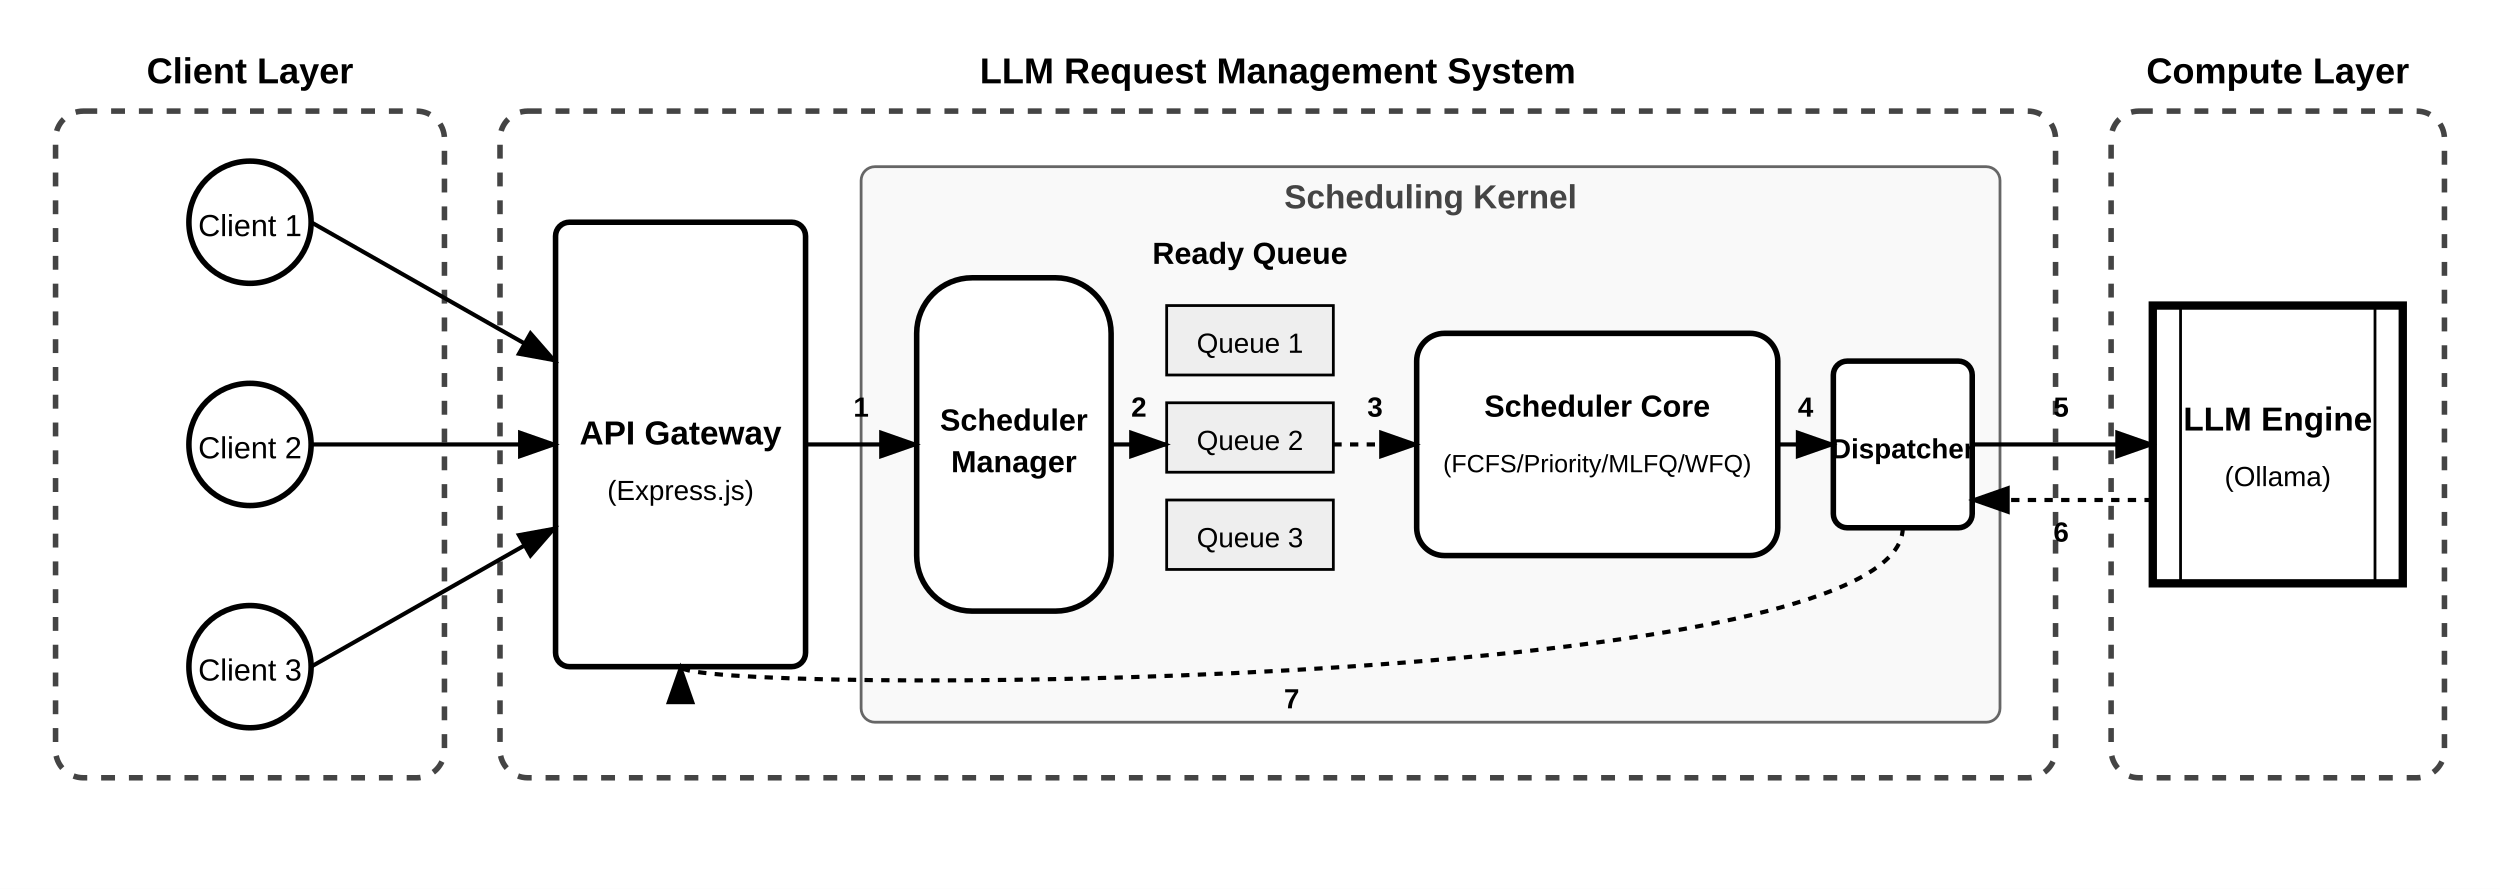
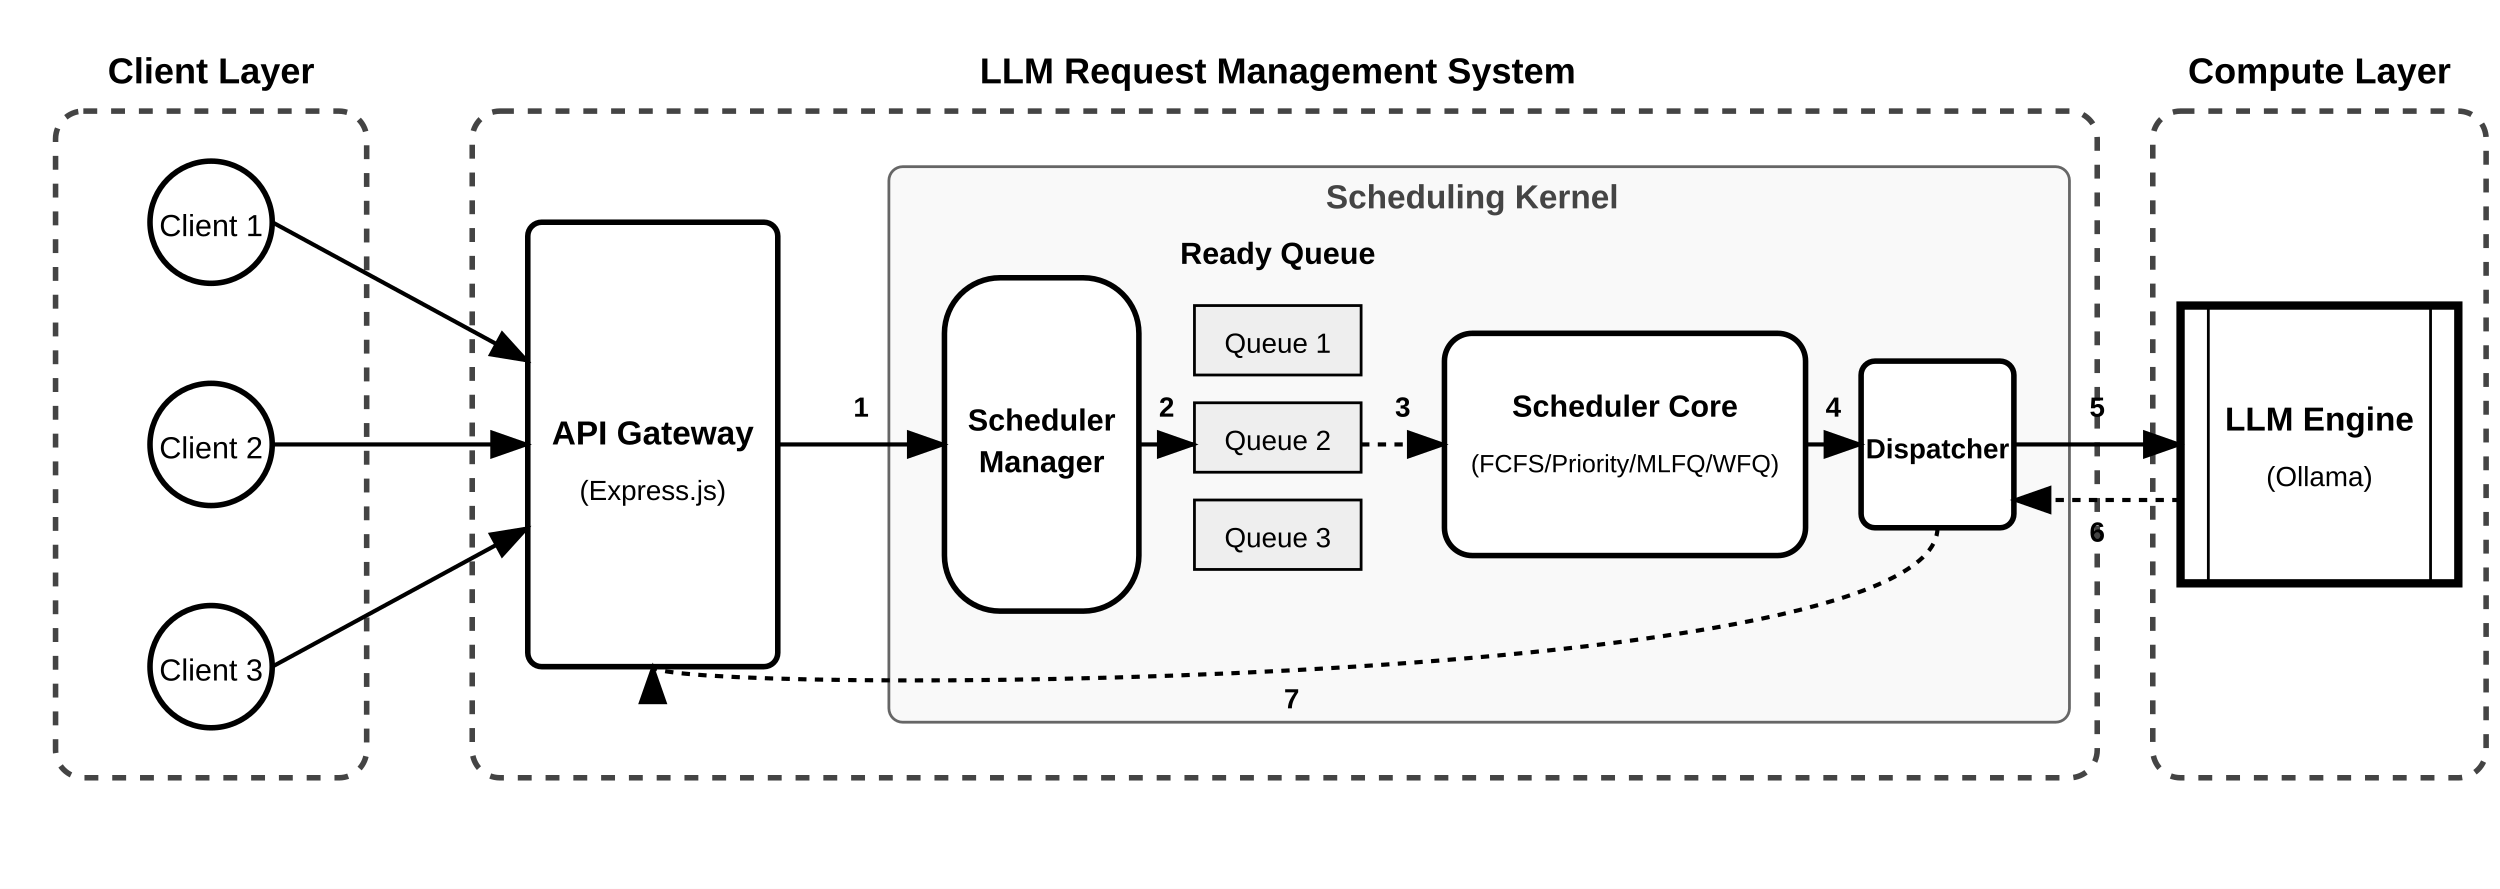
<svg xmlns="http://www.w3.org/2000/svg" width="900" height="320" font-family="Arial, Helvetica, sans-serif" font-size="12">
  <defs>
    <marker id="arrowhead" markerWidth="10" markerHeight="7" refX="9" refY="3.5" orient="auto">
      <polygon points="0 0, 10 3.5, 0 7" fill="#000" />
    </marker>
  </defs>
  <rect x="0" y="0" width="900" height="320" fill="#ffffff" />
-   <rect x="20" y="40" width="140" height="240" fill="none" stroke="#444" stroke-dasharray="5,5" stroke-width="2" rx="10" />
-   <text x="90" y="30" text-anchor="middle" font-weight="bold" font-size="13">Client Layer</text>
-   <g transform="translate(90, 80)">
+   <rect x="20" y="40" width="112" height="240" fill="none" stroke="#444" stroke-dasharray="5,5" stroke-width="2" rx="10" />
+   <text x="76" y="30" text-anchor="middle" font-weight="bold" font-size="13">Client Layer</text>
+   <g transform="translate(76, 80)">
    <circle cx="0" cy="0" r="22" fill="#fff" stroke="#000" stroke-width="2" />
    <text x="0" y="5" text-anchor="middle" font-size="11">Client 1</text>
  </g>
-   <g transform="translate(90, 160)">
+   <g transform="translate(76, 160)">
    <circle cx="0" cy="0" r="22" fill="#fff" stroke="#000" stroke-width="2" />
    <text x="0" y="5" text-anchor="middle" font-size="11">Client 2</text>
  </g>
-   <g transform="translate(90, 240)">
+   <g transform="translate(76, 240)">
    <circle cx="0" cy="0" r="22" fill="#fff" stroke="#000" stroke-width="2" />
    <text x="0" y="5" text-anchor="middle" font-size="11">Client 3</text>
  </g>
-   <rect x="180" y="40" width="560" height="240" fill="none" stroke="#444" stroke-dasharray="5,5" stroke-width="2" rx="10" />
+   <rect x="170" y="40" width="585" height="240" fill="none" stroke="#444" stroke-dasharray="5,5" stroke-width="2" rx="10" />
  <text x="460" y="30" text-anchor="middle" font-weight="bold" font-size="13">LLM Request Management System</text>
-   <rect x="200" y="80" width="90" height="160" fill="#fff" stroke="#000" stroke-width="2" rx="5" />
-   <text x="245" y="160" text-anchor="middle" font-weight="bold">API Gateway</text>
-   <text x="245" y="180" text-anchor="middle" font-size="10">(Express.js)</text>
-   <rect x="310" y="60" width="410" height="200" fill="#f9f9f9" stroke="#666" stroke-width="1" rx="5" />
-   <text x="515" y="75" text-anchor="middle" font-weight="bold" font-size="12" fill="#444">Scheduling Kernel</text>
-   <rect x="330" y="100" width="70" height="120" rx="20" ry="20" fill="#fff" stroke="#000" stroke-width="2" />
-   <text x="365" y="155" text-anchor="middle" font-size="11" font-weight="bold">Scheduler</text>
-   <text x="365" y="170" text-anchor="middle" font-size="11" font-weight="bold">Manager</text>
-   <text x="450" y="95" text-anchor="middle" font-size="11" font-weight="bold">Ready Queue</text>
-   <rect x="420" y="110" width="60" height="25" fill="#eee" stroke="#000" stroke-width="1" />
-   <text x="450" y="127" text-anchor="middle" font-size="10">Queue 1</text>
-   <rect x="420" y="145" width="60" height="25" fill="#eee" stroke="#000" stroke-width="1" />
-   <text x="450" y="162" text-anchor="middle" font-size="10">Queue 2</text>
-   <rect x="420" y="180" width="60" height="25" fill="#eee" stroke="#000" stroke-width="1" />
-   <text x="450" y="197" text-anchor="middle" font-size="10">Queue 3</text>
-   <rect x="510" y="120" width="130" height="80" rx="10" fill="#fff" stroke="#000" stroke-width="2" />
-   <text x="575" y="150" text-anchor="middle" font-weight="bold" font-size="11">Scheduler Core</text>
-   <text x="575" y="170" text-anchor="middle" font-size="9">(FCFS/Priority/MLFQ/WFQ)</text>
-   <rect x="660" y="130" width="50" height="60" fill="#fff" stroke="#000" stroke-width="2" rx="5" />
-   <text x="685" y="165" text-anchor="middle" font-weight="bold" font-size="10">Dispatcher</text>
-   <rect x="760" y="40" width="120" height="240" fill="none" stroke="#444" stroke-dasharray="5,5" stroke-width="2" rx="10" />
-   <text x="820" y="30" text-anchor="middle" font-weight="bold" font-size="13">Compute Layer</text>
-   <rect x="775" y="110" width="90" height="100" fill="#fff" stroke="#000" stroke-width="3" rx="0" />
-   <line x1="785" y1="110" x2="785" y2="210" stroke="#000" stroke-width="1" />
-   <line x1="855" y1="110" x2="855" y2="210" stroke="#000" stroke-width="1" />
-   <text x="820" y="155" text-anchor="middle" font-weight="bold">LLM Engine</text>
-   <text x="820" y="175" text-anchor="middle" font-size="10">(Ollama)</text>
-   <line x1="112" y1="80" x2="200" y2="130" stroke="#000" stroke-width="1.5" marker-end="url(#arrowhead)" />
-   <line x1="112" y1="160" x2="200" y2="160" stroke="#000" stroke-width="1.5" marker-end="url(#arrowhead)" />
-   <line x1="112" y1="240" x2="200" y2="190" stroke="#000" stroke-width="1.5" marker-end="url(#arrowhead)" />
-   <line x1="290" y1="160" x2="330" y2="160" stroke="#000" stroke-width="1.5" marker-end="url(#arrowhead)" />
+   <rect x="190" y="80" width="90" height="160" fill="#fff" stroke="#000" stroke-width="2" rx="5" />
+   <text x="235" y="160" text-anchor="middle" font-weight="bold">API Gateway</text>
+   <text x="235" y="180" text-anchor="middle" font-size="10">(Express.js)</text>
+   <rect x="320" y="60" width="425" height="200" fill="#f9f9f9" stroke="#666" stroke-width="1" rx="5" />
+   <text x="530" y="75" text-anchor="middle" font-weight="bold" font-size="12" fill="#444">Scheduling Kernel</text>
+   <rect x="340" y="100" width="70" height="120" rx="20" ry="20" fill="#fff" stroke="#000" stroke-width="2" />
+   <text x="375" y="155" text-anchor="middle" font-size="11" font-weight="bold">Scheduler</text>
+   <text x="375" y="170" text-anchor="middle" font-size="11" font-weight="bold">Manager</text>
+   <text x="460" y="95" text-anchor="middle" font-size="11" font-weight="bold">Ready Queue</text>
+   <rect x="430" y="110" width="60" height="25" fill="#eee" stroke="#000" stroke-width="1" />
+   <text x="460" y="127" text-anchor="middle" font-size="10">Queue 1</text>
+   <rect x="430" y="145" width="60" height="25" fill="#eee" stroke="#000" stroke-width="1" />
+   <text x="460" y="162" text-anchor="middle" font-size="10">Queue 2</text>
+   <rect x="430" y="180" width="60" height="25" fill="#eee" stroke="#000" stroke-width="1" />
+   <text x="460" y="197" text-anchor="middle" font-size="10">Queue 3</text>
+   <rect x="520" y="120" width="130" height="80" rx="10" fill="#fff" stroke="#000" stroke-width="2" />
+   <text x="585" y="150" text-anchor="middle" font-weight="bold" font-size="11">Scheduler Core</text>
+   <text x="585" y="170" text-anchor="middle" font-size="9">(FCFS/Priority/MLFQ/WFQ)</text>
+   <rect x="670" y="130" width="55" height="60" fill="#fff" stroke="#000" stroke-width="2" rx="5" />
+   <text x="697.5" y="165" text-anchor="middle" font-weight="bold" font-size="10">Dispatcher</text>
+   <rect x="775" y="40" width="120" height="240" fill="none" stroke="#444" stroke-dasharray="5,5" stroke-width="2" rx="10" />
+   <text x="835" y="30" text-anchor="middle" font-weight="bold" font-size="13">Compute Layer</text>
+   <rect x="785" y="110" width="100" height="100" fill="#fff" stroke="#000" stroke-width="3" rx="0" />
+   <line x1="795" y1="110" x2="795" y2="210" stroke="#000" stroke-width="1" />
+   <line x1="875" y1="110" x2="875" y2="210" stroke="#000" stroke-width="1" />
+   <text x="835" y="155" text-anchor="middle" font-weight="bold">LLM Engine</text>
+   <text x="835" y="175" text-anchor="middle" font-size="10">(Ollama)</text>
+   <line x1="98" y1="80" x2="190" y2="130" stroke="#000" stroke-width="1.5" marker-end="url(#arrowhead)" />
+   <line x1="98" y1="160" x2="190" y2="160" stroke="#000" stroke-width="1.5" marker-end="url(#arrowhead)" />
+   <line x1="98" y1="240" x2="190" y2="190" stroke="#000" stroke-width="1.5" marker-end="url(#arrowhead)" />
+   <line x1="280" y1="160" x2="340" y2="160" stroke="#000" stroke-width="1.5" marker-end="url(#arrowhead)" />
  <text x="310" y="150" text-anchor="middle" font-size="10" font-weight="bold">1</text>
-   <line x1="400" y1="160" x2="420" y2="160" stroke="#000" stroke-width="1.5" marker-end="url(#arrowhead)" />
-   <text x="410" y="150" text-anchor="middle" font-size="10" font-weight="bold">2</text>
-   <line x1="480" y1="160" x2="510" y2="160" stroke="#000" stroke-width="1.5" stroke-dasharray="3,3" marker-end="url(#arrowhead)" />
-   <text x="495" y="150" text-anchor="middle" font-size="10" font-weight="bold">3</text>
-   <line x1="640" y1="160" x2="660" y2="160" stroke="#000" stroke-width="1.5" marker-end="url(#arrowhead)" />
-   <text x="650" y="150" text-anchor="middle" font-size="10" font-weight="bold">4</text>
-   <line x1="710" y1="160" x2="775" y2="160" stroke="#000" stroke-width="1.5" marker-end="url(#arrowhead)" />
-   <text x="742" y="150" text-anchor="middle" font-size="10" font-weight="bold">5</text>
-   <line x1="775" y1="180" x2="710" y2="180" stroke="#000" stroke-width="1.5" stroke-dasharray="3,3" marker-end="url(#arrowhead)" />
-   <text x="742" y="195" text-anchor="middle" font-size="10" font-weight="bold">6</text>
-   <path d="M685,190 C685,250 245,250 245,240" fill="none" stroke="#000" stroke-width="1.5" stroke-dasharray="3,3" marker-end="url(#arrowhead)" />
+   <line x1="410" y1="160" x2="430" y2="160" stroke="#000" stroke-width="1.5" marker-end="url(#arrowhead)" />
+   <text x="420" y="150" text-anchor="middle" font-size="10" font-weight="bold">2</text>
+   <line x1="490" y1="160" x2="520" y2="160" stroke="#000" stroke-width="1.5" stroke-dasharray="3,3" marker-end="url(#arrowhead)" />
+   <text x="505" y="150" text-anchor="middle" font-size="10" font-weight="bold">3</text>
+   <line x1="650" y1="160" x2="670" y2="160" stroke="#000" stroke-width="1.5" marker-end="url(#arrowhead)" />
+   <text x="660" y="150" text-anchor="middle" font-size="10" font-weight="bold">4</text>
+   <line x1="725" y1="160" x2="785" y2="160" stroke="#000" stroke-width="1.5" marker-end="url(#arrowhead)" />
+   <text x="755" y="150" text-anchor="middle" font-size="10" font-weight="bold">5</text>
+   <line x1="785" y1="180" x2="725" y2="180" stroke="#000" stroke-width="1.5" stroke-dasharray="3,3" marker-end="url(#arrowhead)" />
+   <text x="755" y="195" text-anchor="middle" font-size="10" font-weight="bold">6</text>
+   <path d="M697.5,190 C697.5,250 235,250 235,240" fill="none" stroke="#000" stroke-width="1.5" stroke-dasharray="3,3" marker-end="url(#arrowhead)" />
  <text x="465" y="255" text-anchor="middle" font-size="10" font-weight="bold">7</text>
</svg>
